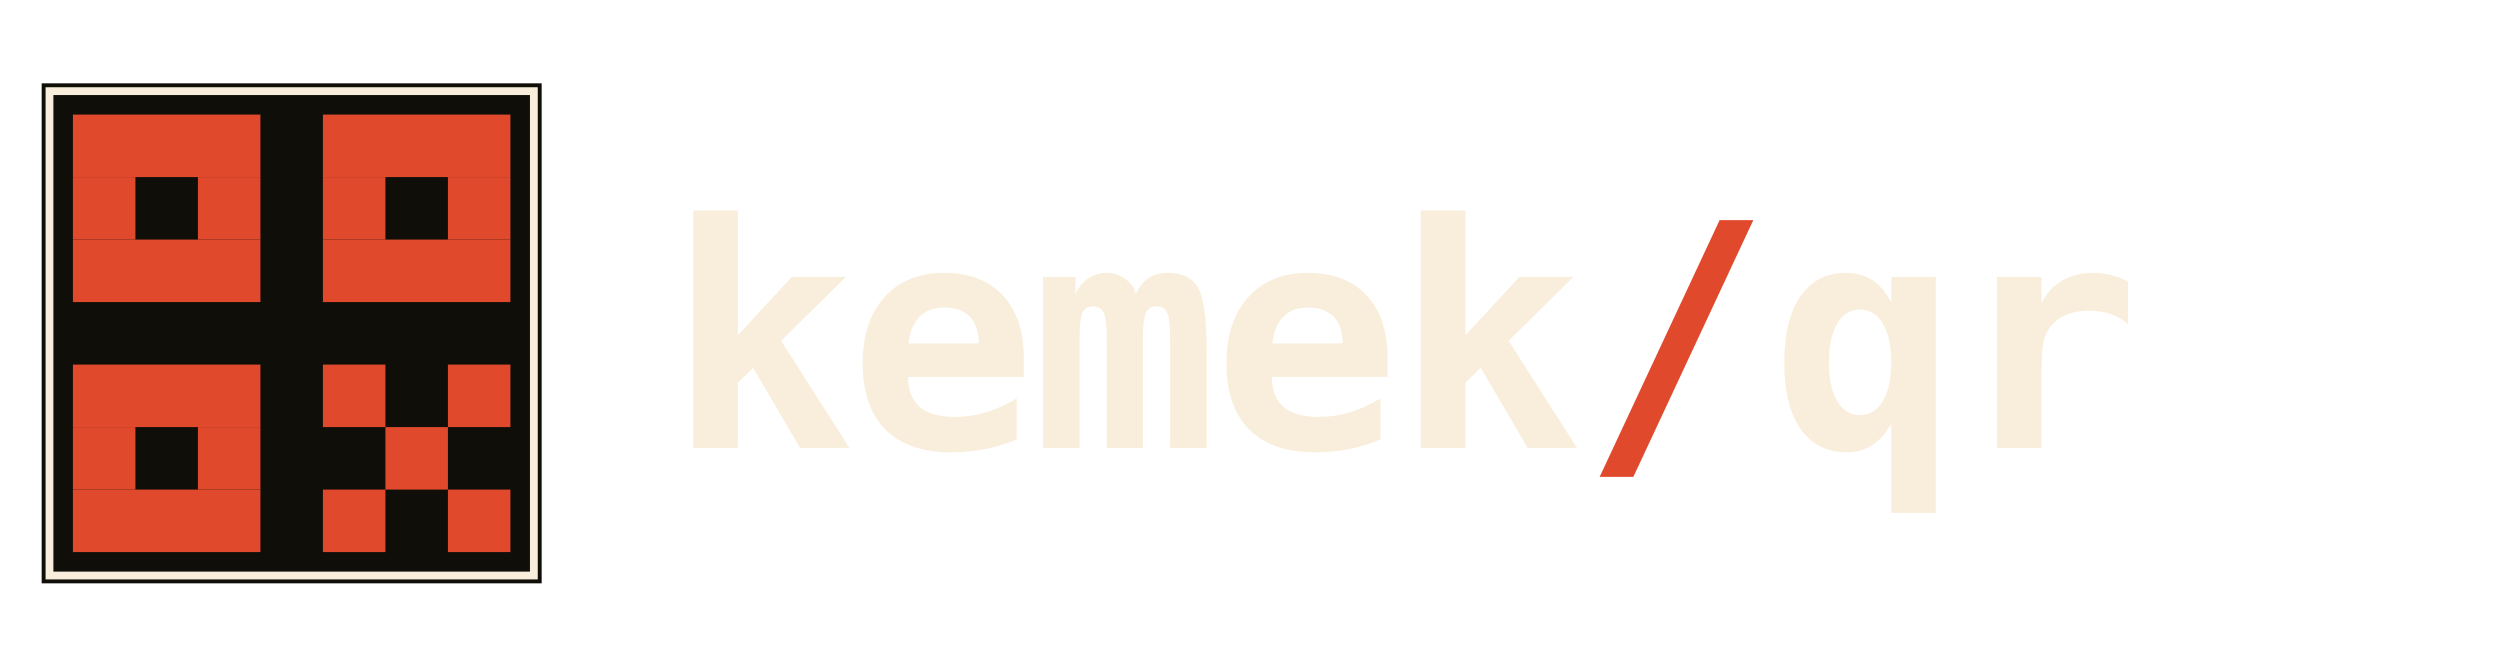
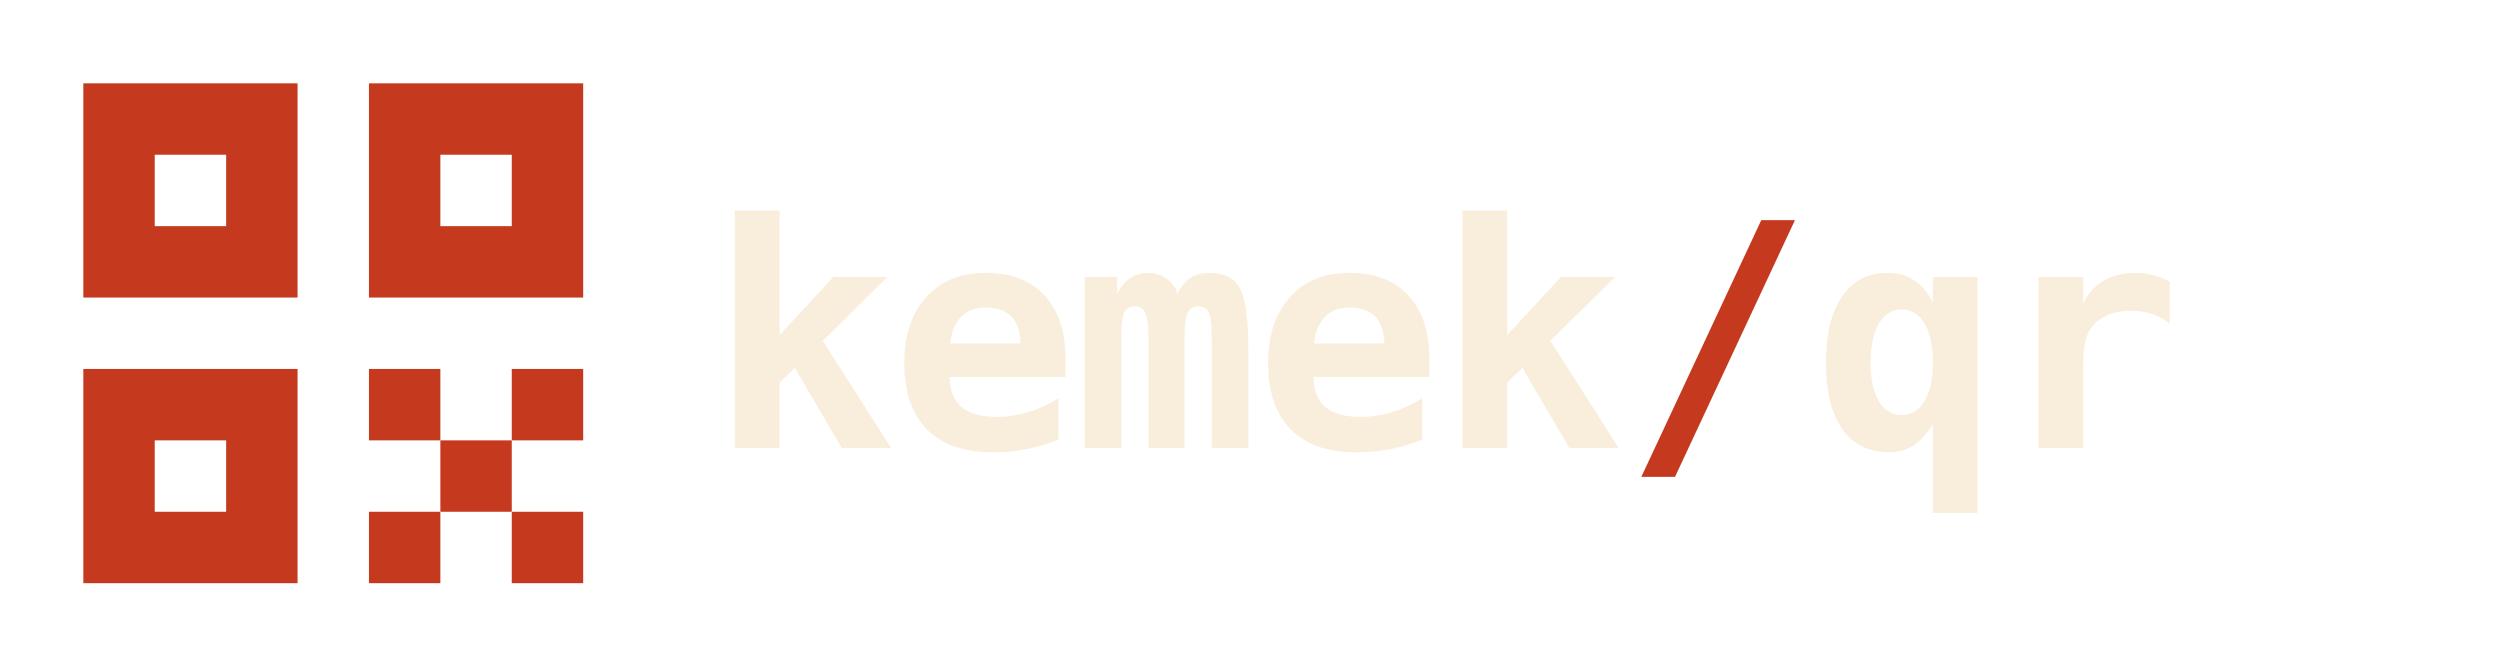
<svg xmlns="http://www.w3.org/2000/svg" viewBox="0 0 480 128" width="480" height="128" role="img" aria-label="kemek/qr lockup (dark)">
-   <g transform="translate(8 16) scale(1.5)">
-     <rect width="64" height="64" fill="#100e09" />
-     <rect x="1" y="1" width="62" height="62" fill="none" stroke="#f9eedb" stroke-width="1" />
-     <g transform="translate(4 4)" fill="#e0492c">
-       <rect width="24" height="8" />
-       <rect y="16" width="24" height="8" />
-       <rect y="8" width="8" height="8" />
-       <rect x="16" y="8" width="8" height="8" />
-       <rect x="32" width="24" height="8" />
-       <rect x="32" y="16" width="24" height="8" />
-       <rect x="32" y="8" width="8" height="8" />
-       <rect x="48" y="8" width="8" height="8" />
-       <rect y="32" width="24" height="8" />
-       <rect y="48" width="24" height="8" />
-       <rect y="40" width="8" height="8" />
-       <rect x="16" y="40" width="8" height="8" />
-       <rect x="32" y="32" width="8" height="8" />
-       <rect x="48" y="32" width="8" height="8" />
-       <rect x="40" y="40" width="8" height="8" />
-       <rect x="32" y="48" width="8" height="8" />
-       <rect x="48" y="48" width="8" height="8" />
-     </g>
+   <g transform="translate(16 16) scale(13.71)" fill="#c53a1f">
+     <path d="M0 0h3v1H0zM0 2h3v1H0zM0 1h1v1H0zM2 1h1v1H2z" />
+     <path d="M4 0h3v1H4zM4 2h3v1H4zM4 1h1v1H4zM6 1h1v1H6z" />
+     <path d="M0 4h3v1H0zM0 6h3v1H0zM0 5h1v1H0zM2 5h1v1H2z" />
+     <rect x="4" y="4" width="1" height="1" />
+     <rect x="6" y="4" width="1" height="1" />
+     <rect x="5" y="5" width="1" height="1" />
+     <rect x="4" y="6" width="1" height="1" />
+     <rect x="6" y="6" width="1" height="1" />
  </g>
-   <text x="128" y="86" font-family="'JetBrains Mono', 'JetBrainsMono', 'Cascadia Code', 'SF Mono', Menlo, Consolas, monospace" font-size="60" font-weight="700" letter-spacing="-0.02em" fill="#f9eedb">
- 		kemek<tspan fill="#e0492c">/</tspan>qr
+   <text x="136" y="86" font-family="'JetBrains Mono', 'JetBrainsMono', 'Cascadia Code', 'SF Mono', Menlo, Consolas, monospace" font-size="60" font-weight="700" letter-spacing="-0.02em" fill="#f9eedb">
+ 		kemek<tspan fill="#c53a1f">/</tspan>qr
	</text>
</svg>
